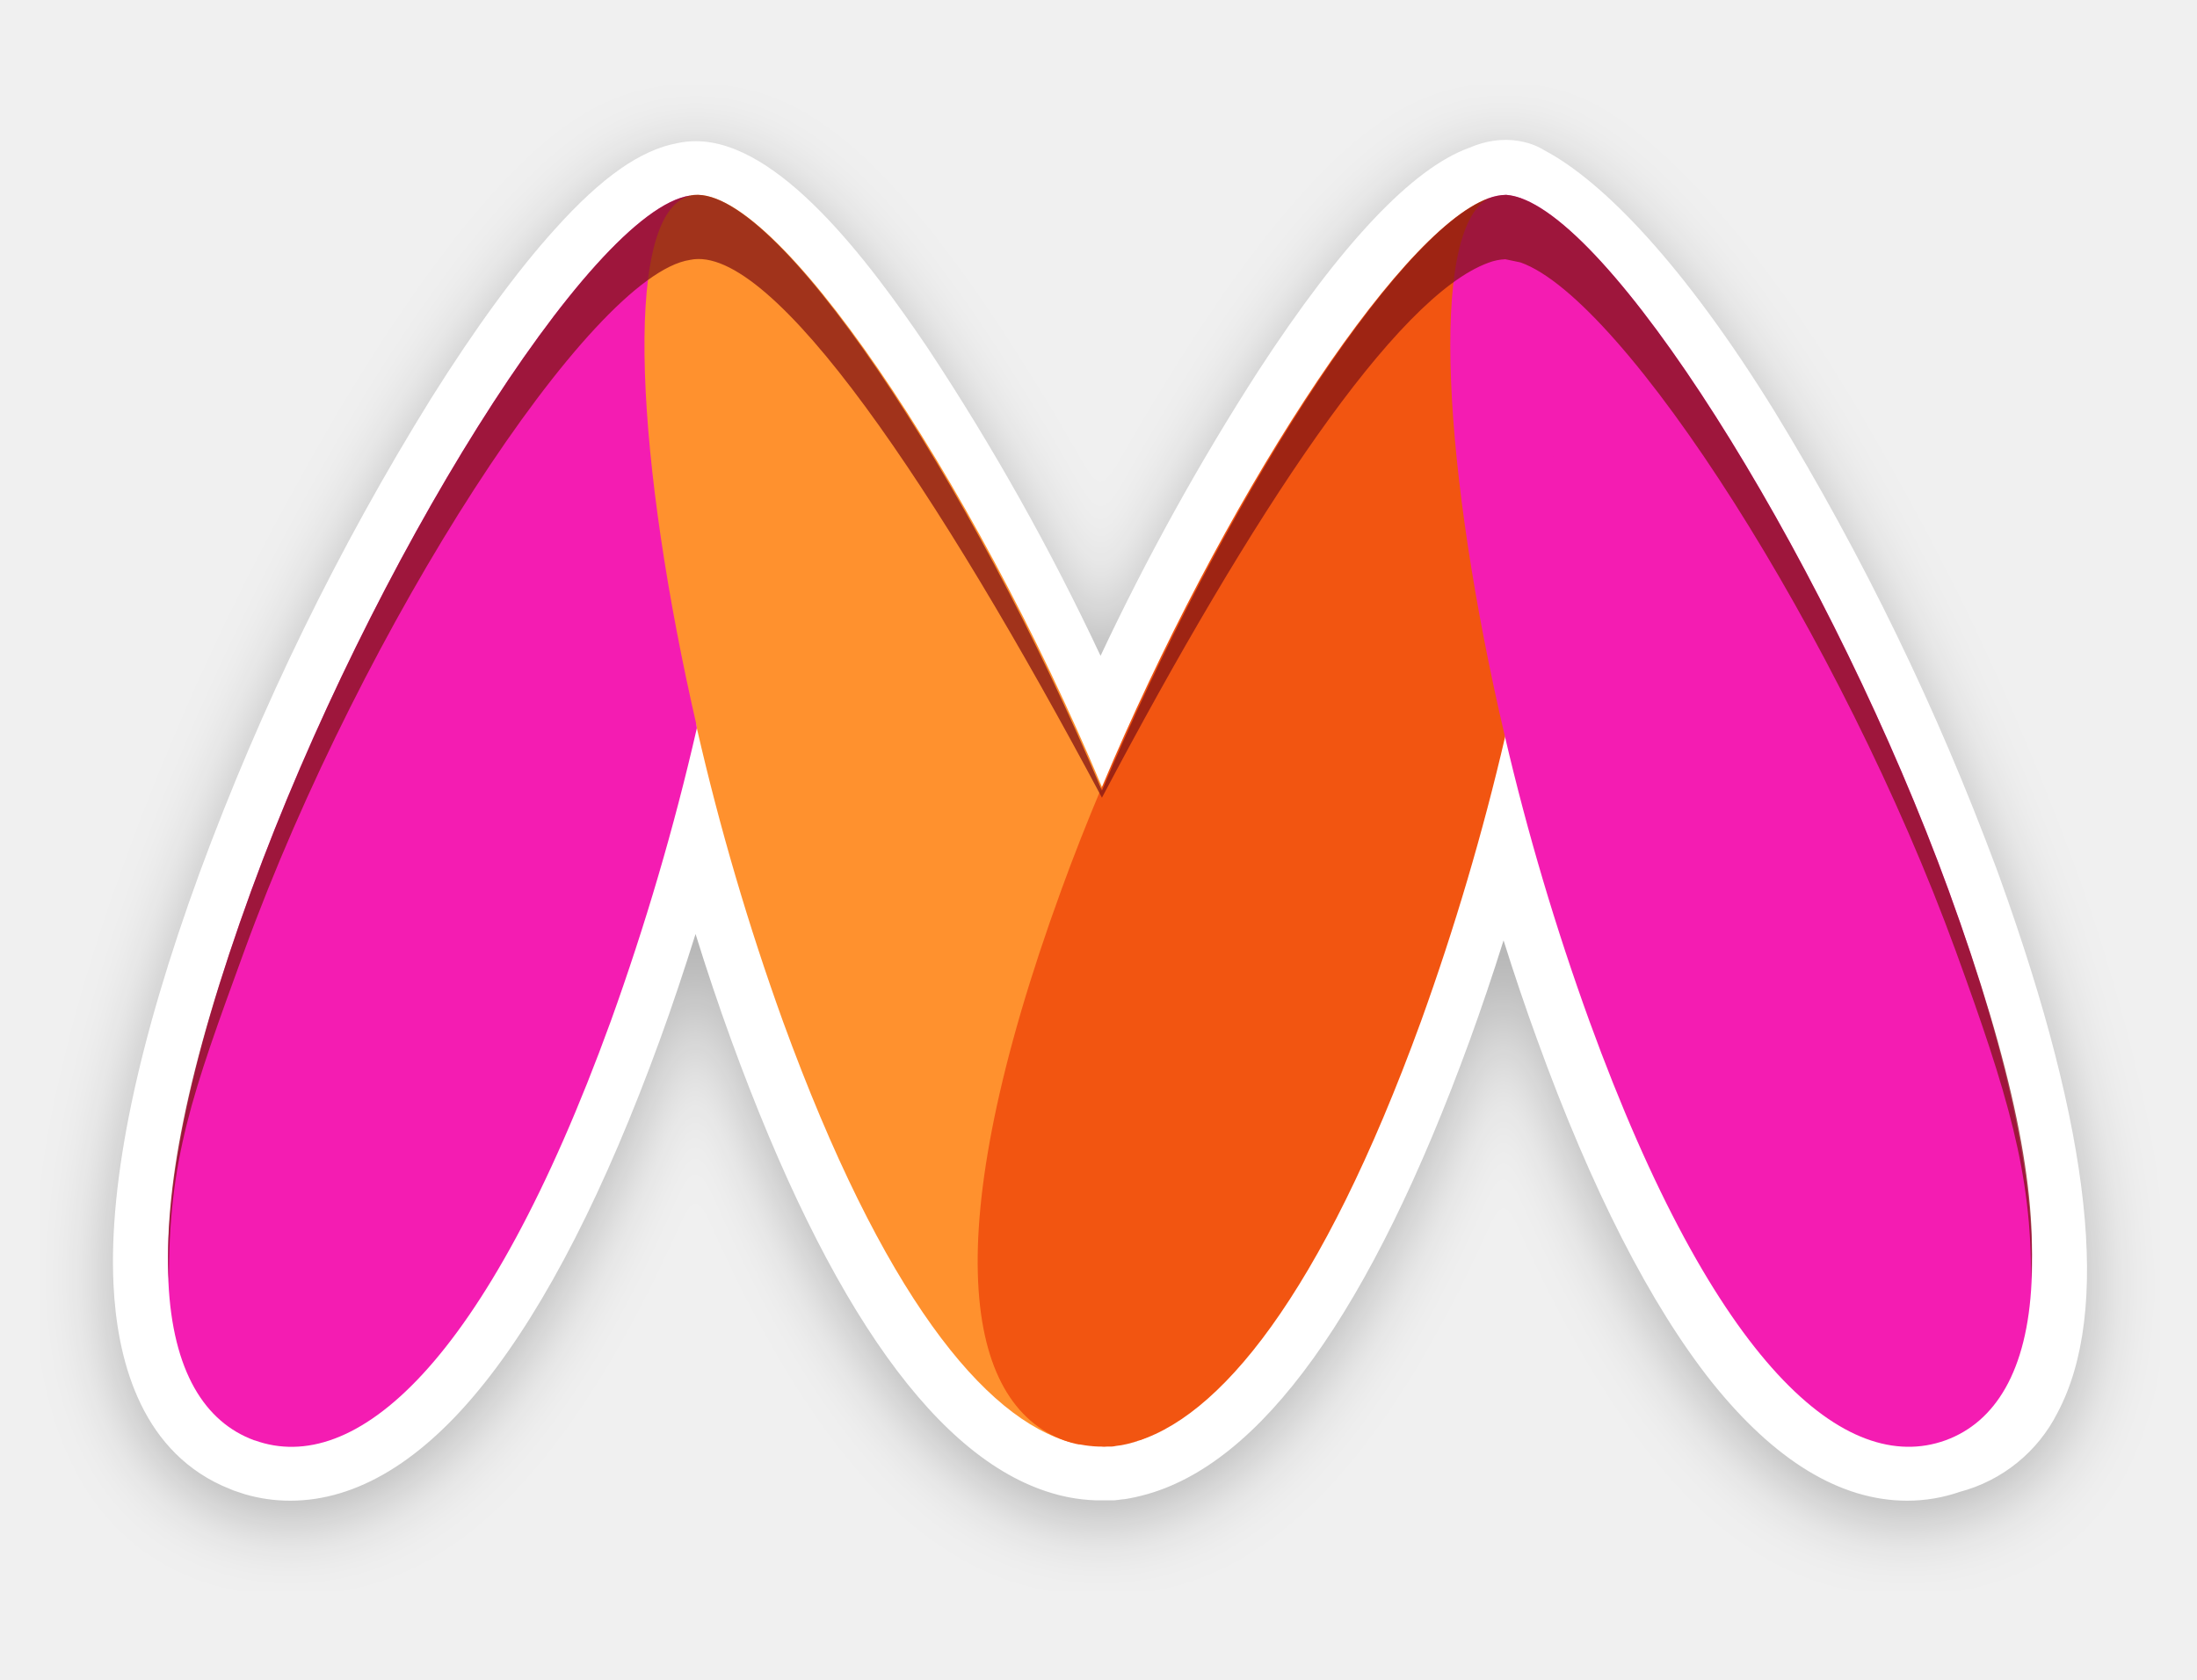
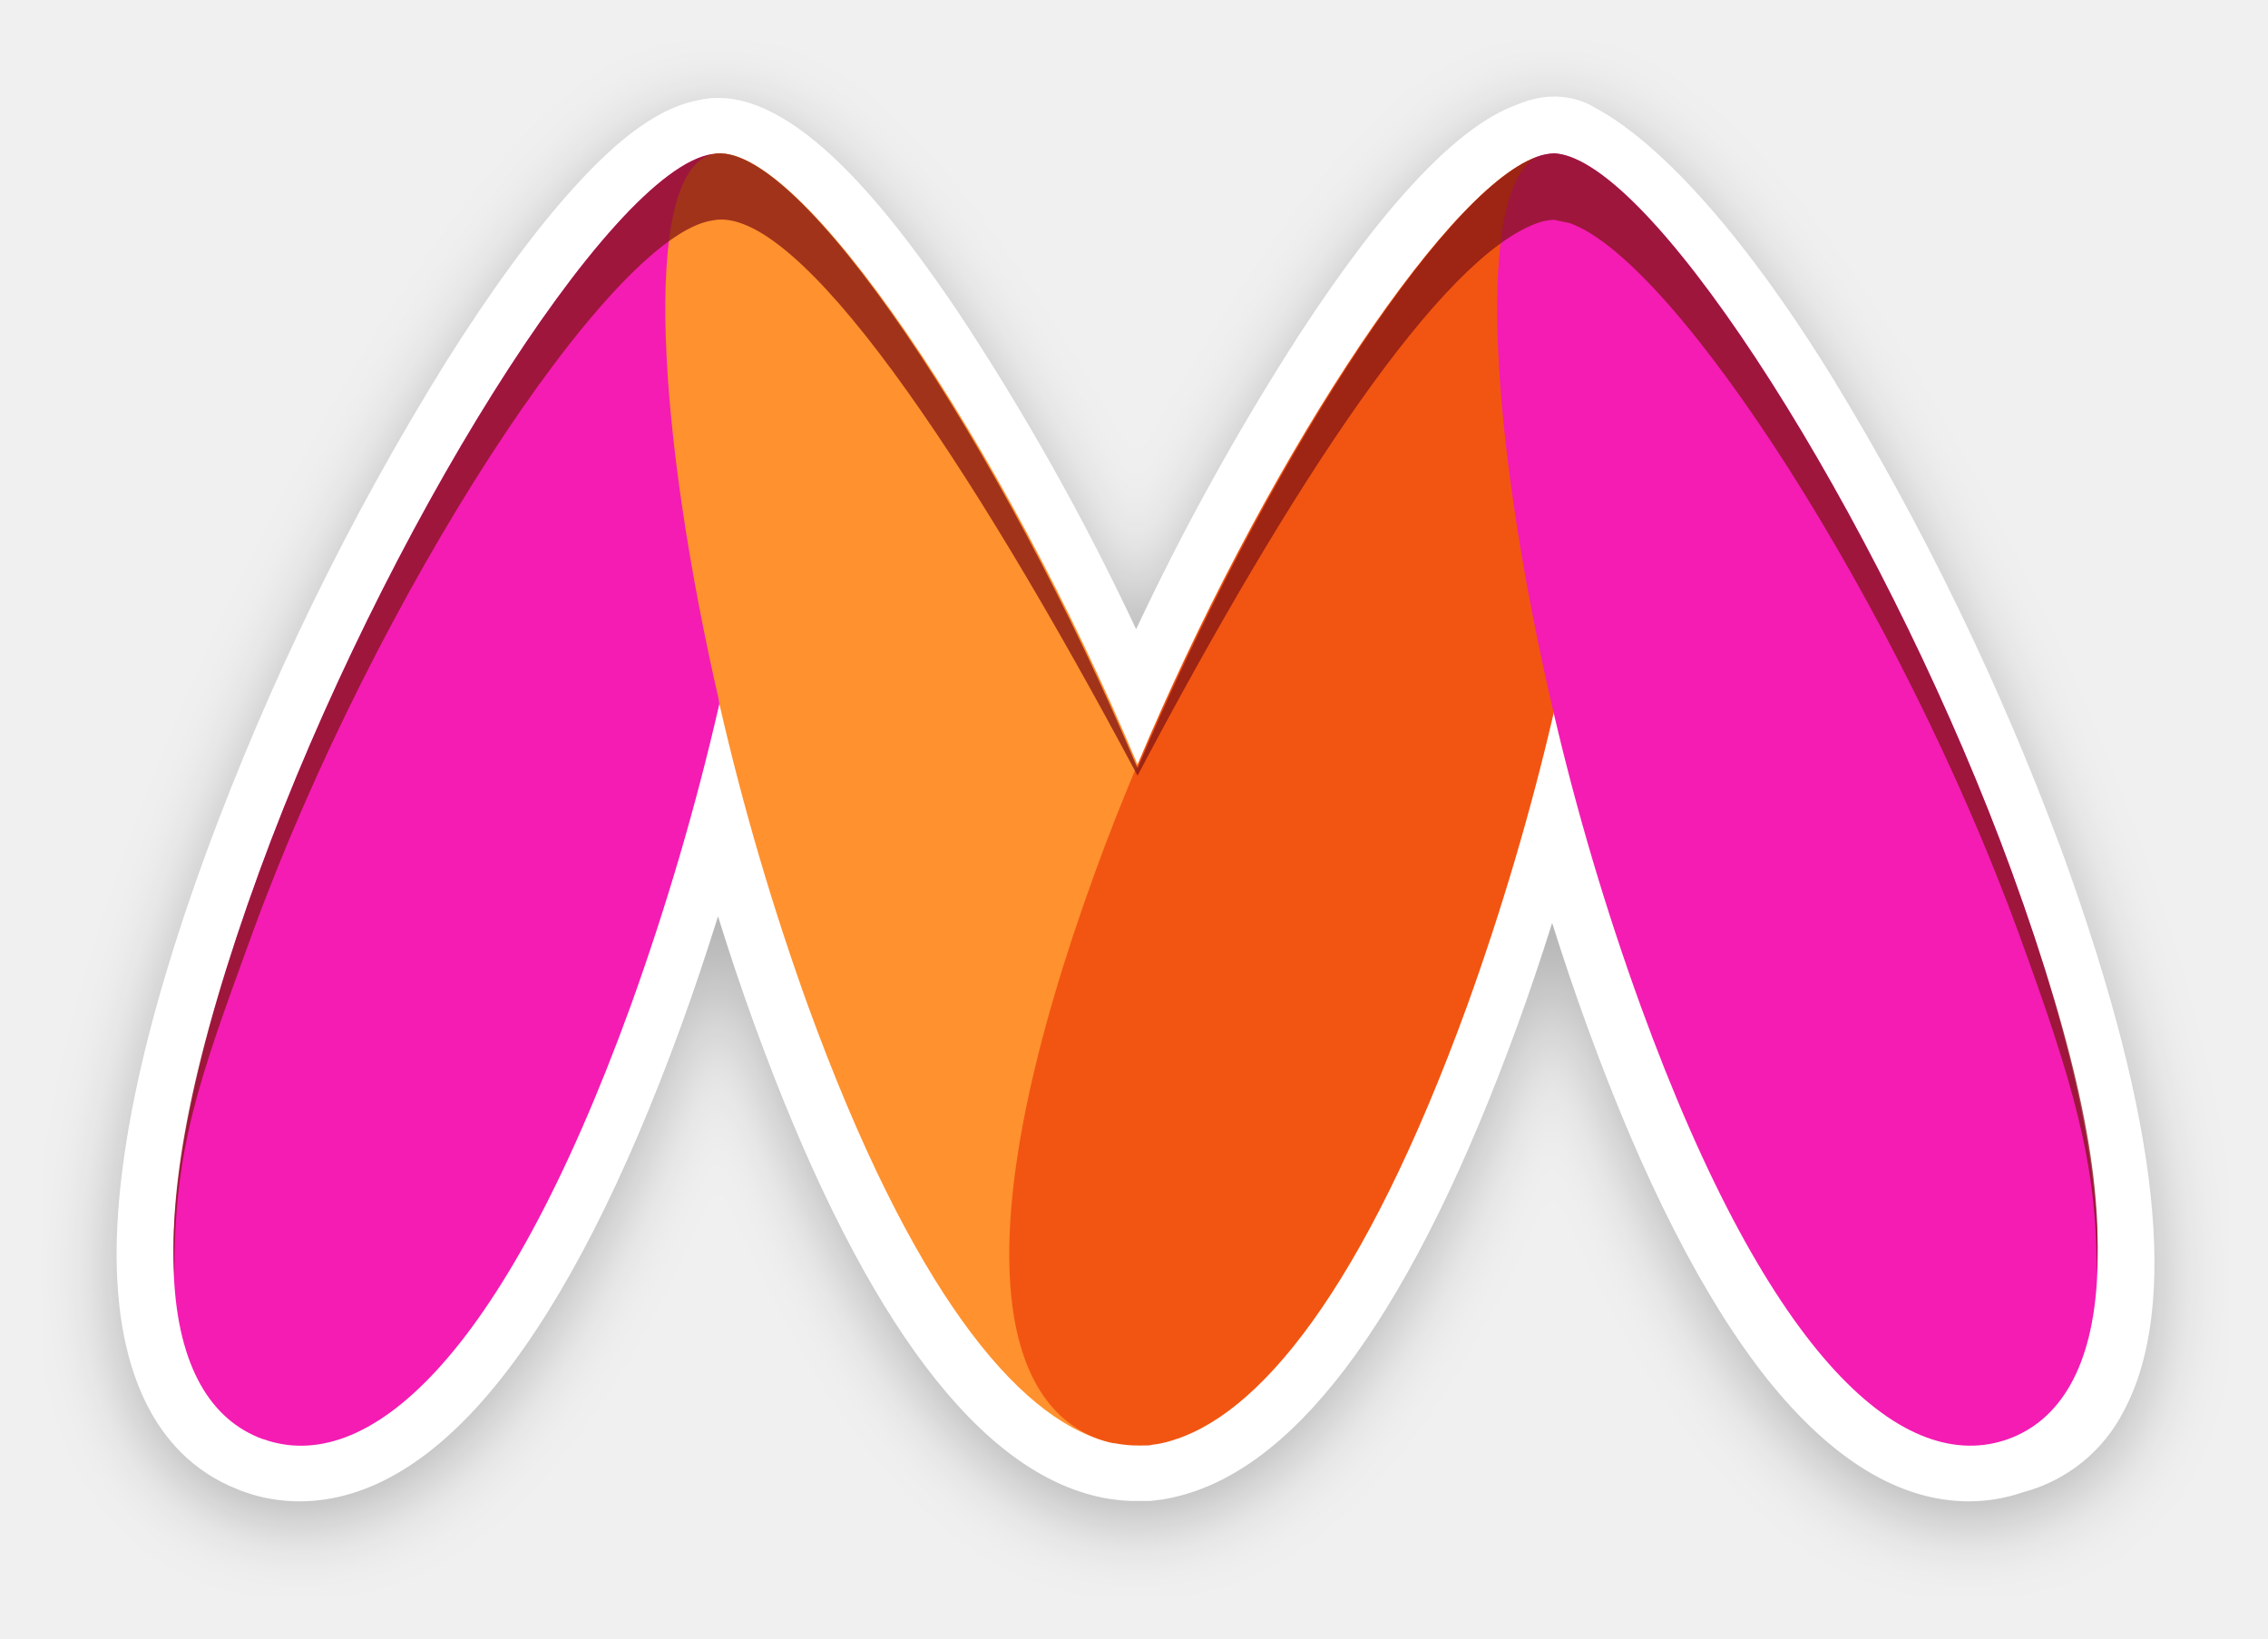
- <svg xmlns="http://www.w3.org/2000/svg" width="34" height="26" viewBox="0 0 364 263" fill="none">
+ <svg xmlns="http://www.w3.org/2000/svg" width="100%" height="100%" viewBox="0 0 364 263" fill="none">
  <g filter="url(#filter0_d_4_57)">
    <path d="M331.33 137.81C334.98 147.81 340.38 162.65 330.98 136.81C327.64 127.64 328.71 130.6 330.73 136.16C320.965 109.843 308.684 84.529 294.06 60.57C279 36.16 265.5 22.29 255.85 17.22C255.85 17.22 250.85 13.7 243.61 16.74L243.37 16.83C233.97 20.26 222.24 32.67 208.51 53.74C198.751 68.897 190.009 84.685 182.34 101C174.051 83.326 164.482 66.281 153.71 50C143.77 35.3 129 15.72 115.3 15.72C114.271 15.715 113.245 15.822 112.24 16.04C106.15 17.16 99.69 21.68 92 30.23C85.66 37.23 78.75 46.69 71.46 58.29C56.058 83.12 43.206 109.444 33.1 136.86C22.8 165 18 188 18.8 205.13C19.36 217.03 22.98 232.19 36.8 238.51L38.74 239.32L40.54 239.92C42.986 240.638 45.521 241.002 48.07 241C59.15 241 70.07 234.38 80.4 221.33C90.55 208.55 100.29 189.47 109.34 164.61C111.39 159 113.34 153.13 115.24 147.09C117.1 153.09 119.07 158.95 121.12 164.58C137.46 209.43 155.62 234.79 175.12 239.98L175.42 240.06C175.8 240.15 176.26 240.27 176.77 240.37L177.1 240.44C178.571 240.722 180.063 240.889 181.56 240.94H181.74C182.39 240.94 183.09 240.94 183.74 240.94H184.6L185.24 240.87L185.97 240.77C186.28 240.77 186.73 240.68 187.27 240.58C187.81 240.48 188.16 240.4 188.67 240.28L188.95 240.21L189.31 240.12C208.88 235.12 227.12 209.69 243.52 164.68C245.45 159.38 247.32 153.84 249.11 148.15C250.9 153.84 252.77 159.37 254.7 164.66C263.7 189.5 273.48 208.58 283.62 221.36C294 234.33 304.88 241 316 241C318.968 240.997 321.915 240.501 324.72 239.53C328.191 238.61 331.427 236.965 334.216 234.703C337.004 232.442 339.283 229.616 340.9 226.41C349.76 209.72 346.55 179.92 331.33 137.81Z" fill="white" />
  </g>
  <path d="M187.27 231.45L186.86 231.55L187.27 231.45Z" fill="#F07423" />
  <path d="M185.88 231.76C185.54 231.82 185.24 231.85 184.94 231.89C185.26 231.85 185.54 231.82 185.88 231.76Z" fill="#F07423" />
  <path d="M184.94 231.89C184.69 231.94 184.46 231.96 184.23 231.99C184.46 232 184.69 231.94 184.94 231.89Z" fill="#F06023" />
  <path d="M178.82 231.67C178.44 231.6 178.04 231.49 177.63 231.39C178 231.51 178.44 231.59 178.82 231.67Z" fill="#F06023" />
  <path d="M186.86 231.55C186.54 231.63 186.22 231.7 185.86 231.76C186.21 231.7 186.54 231.61 186.86 231.55Z" fill="#F06023" />
  <path d="M182.1 232.06C181.056 232.02 180.017 231.903 178.99 231.71C180.015 231.911 181.056 232.028 182.1 232.06Z" fill="#F06023" />
  <path d="M183.47 232C183.12 232 182.77 232 182.47 232C182.76 232.07 183.11 232.06 183.47 232Z" fill="#F06023" />
  <path d="M114.32 24.73C97.85 27.22 61.29 86 41.63 139.9C20.74 197.28 25.74 225 42.15 231H42.2C58.66 236.93 80.32 218.92 101.2 161.53C106.919 145.657 111.678 129.455 115.45 113.01C113.49 68.85 114.12 24.77 114.32 24.73Z" fill="#F41CB2" />
  <path d="M182.57 122.73C161.05 71.54 127.97 21.8 114.32 24.73C115.38 24.56 115.46 67.87 115.47 113.05C119.234 129.486 123.99 145.679 129.71 161.54C146.19 206.78 163.12 227.54 177.63 231.39C177.23 231.27 183 134.76 182.57 122.73Z" fill="#FF912E" />
  <path d="M246.63 25.18C231.26 30.79 202.13 76.18 182.57 122.73C182.27 132.28 202.16 211.61 188.76 230.98C188.27 231.15 187.76 231.3 187.31 231.44C201.86 227.72 218.88 207 235.44 161.54C241.008 146.104 245.663 130.353 249.38 114.37C247.07 69.49 247.26 37.7 246.63 25.18Z" fill="#F25511" />
  <path d="M251.92 25.14C249.342 54.812 248.48 84.608 249.34 114.38C253.072 130.362 257.747 146.11 263.34 161.54C284.22 218.92 305.88 236.93 322.34 230.99C338.76 224.99 343.75 197.26 322.86 139.88C303.86 87.77 269.13 31.21 251.92 25.14Z" fill="#F41CB2" />
  <path d="M117.26 25C116.327 24.686 115.329 24.613 114.36 24.79C114.145 24.833 113.935 24.893 113.73 24.97C103.1 28.97 105.41 69.29 115.54 113.11C125.58 69.25 127.89 28.93 117.26 25Z" fill="#FF912E" />
  <path d="M188.72 231C205.17 225 210.16 197.27 189.25 139.89C187.18 134.19 184.93 128.47 182.54 122.75C180.13 128.47 177.86 134.21 175.8 139.9C154.89 197.28 159.89 224.99 176.32 231.01C176.74 231.16 177.17 231.28 177.57 231.4C177.97 231.52 178.38 231.61 178.76 231.68H178.93C179.957 231.873 180.996 231.99 182.04 232.03H182.39C182.71 232.03 183.06 232.03 183.39 232.03H184.15C184.38 232.03 184.61 231.98 184.86 231.93C185.11 231.88 185.46 231.86 185.8 231.8C186.14 231.74 186.46 231.67 186.8 231.59L187.21 231.49C187.69 231.35 188.21 231.2 188.66 231.03L188.72 231Z" fill="#F25511" />
  <path d="M251.92 25.14C251.153 24.861 250.353 24.683 249.54 24.61C248.545 24.634 247.561 24.827 246.63 25.18C236.63 30.49 239.14 70.89 249.34 114.38C258.92 73.55 262.78 30.52 251.92 25.14Z" fill="#F41CB2" />
  <path d="M251.92 35.81C269.13 41.88 305.04 97.81 324.04 149.94C332.62 173.52 336.66 186.82 336.49 204.42C337.54 189.51 333.66 169.55 322.85 139.87C303.85 87.77 269.13 31.21 251.92 25.14C251.153 24.861 250.353 24.683 249.54 24.61C248.545 24.634 247.561 24.827 246.63 25.18C231.26 30.79 202.13 76.75 182.57 123.32C161.05 72.13 128 21.8 114.32 24.73C97.85 27.22 61.29 86 41.63 139.9C30.83 169.58 27 190.13 28 205C27.84 184.41 31.87 173.51 40.46 149.94C60.1 96 97.85 37.88 114.32 35.39C127.97 32.46 155.38 73.45 182.57 124.51C207.57 77.16 231.26 41.45 246.63 35.85C247.518 35.515 248.452 35.323 249.4 35.28" fill="#821414" fill-opacity="0.75" />
  <defs>
    <filter id="filter0_d_4_57" x="6.714" y="6.503" width="351.066" height="249.497" filterUnits="userSpaceOnUse" color-interpolation-filters="sRGB">
      <feFlood flood-opacity="0" result="BackgroundImageFix" />
      <feColorMatrix in="SourceAlpha" type="matrix" values="0 0 0 0 0 0 0 0 0 0 0 0 0 0 0 0 0 0 127 0" result="hardAlpha" />
      <feOffset dy="3" />
      <feGaussianBlur stdDeviation="6" />
      <feColorMatrix type="matrix" values="0 0 0 0 0 0 0 0 0 0 0 0 0 0 0 0 0 0 0.25 0" />
      <feBlend mode="normal" in2="BackgroundImageFix" result="effect1_dropShadow_4_57" />
      <feBlend mode="normal" in="SourceGraphic" in2="effect1_dropShadow_4_57" result="shape" />
    </filter>
  </defs>
</svg>
